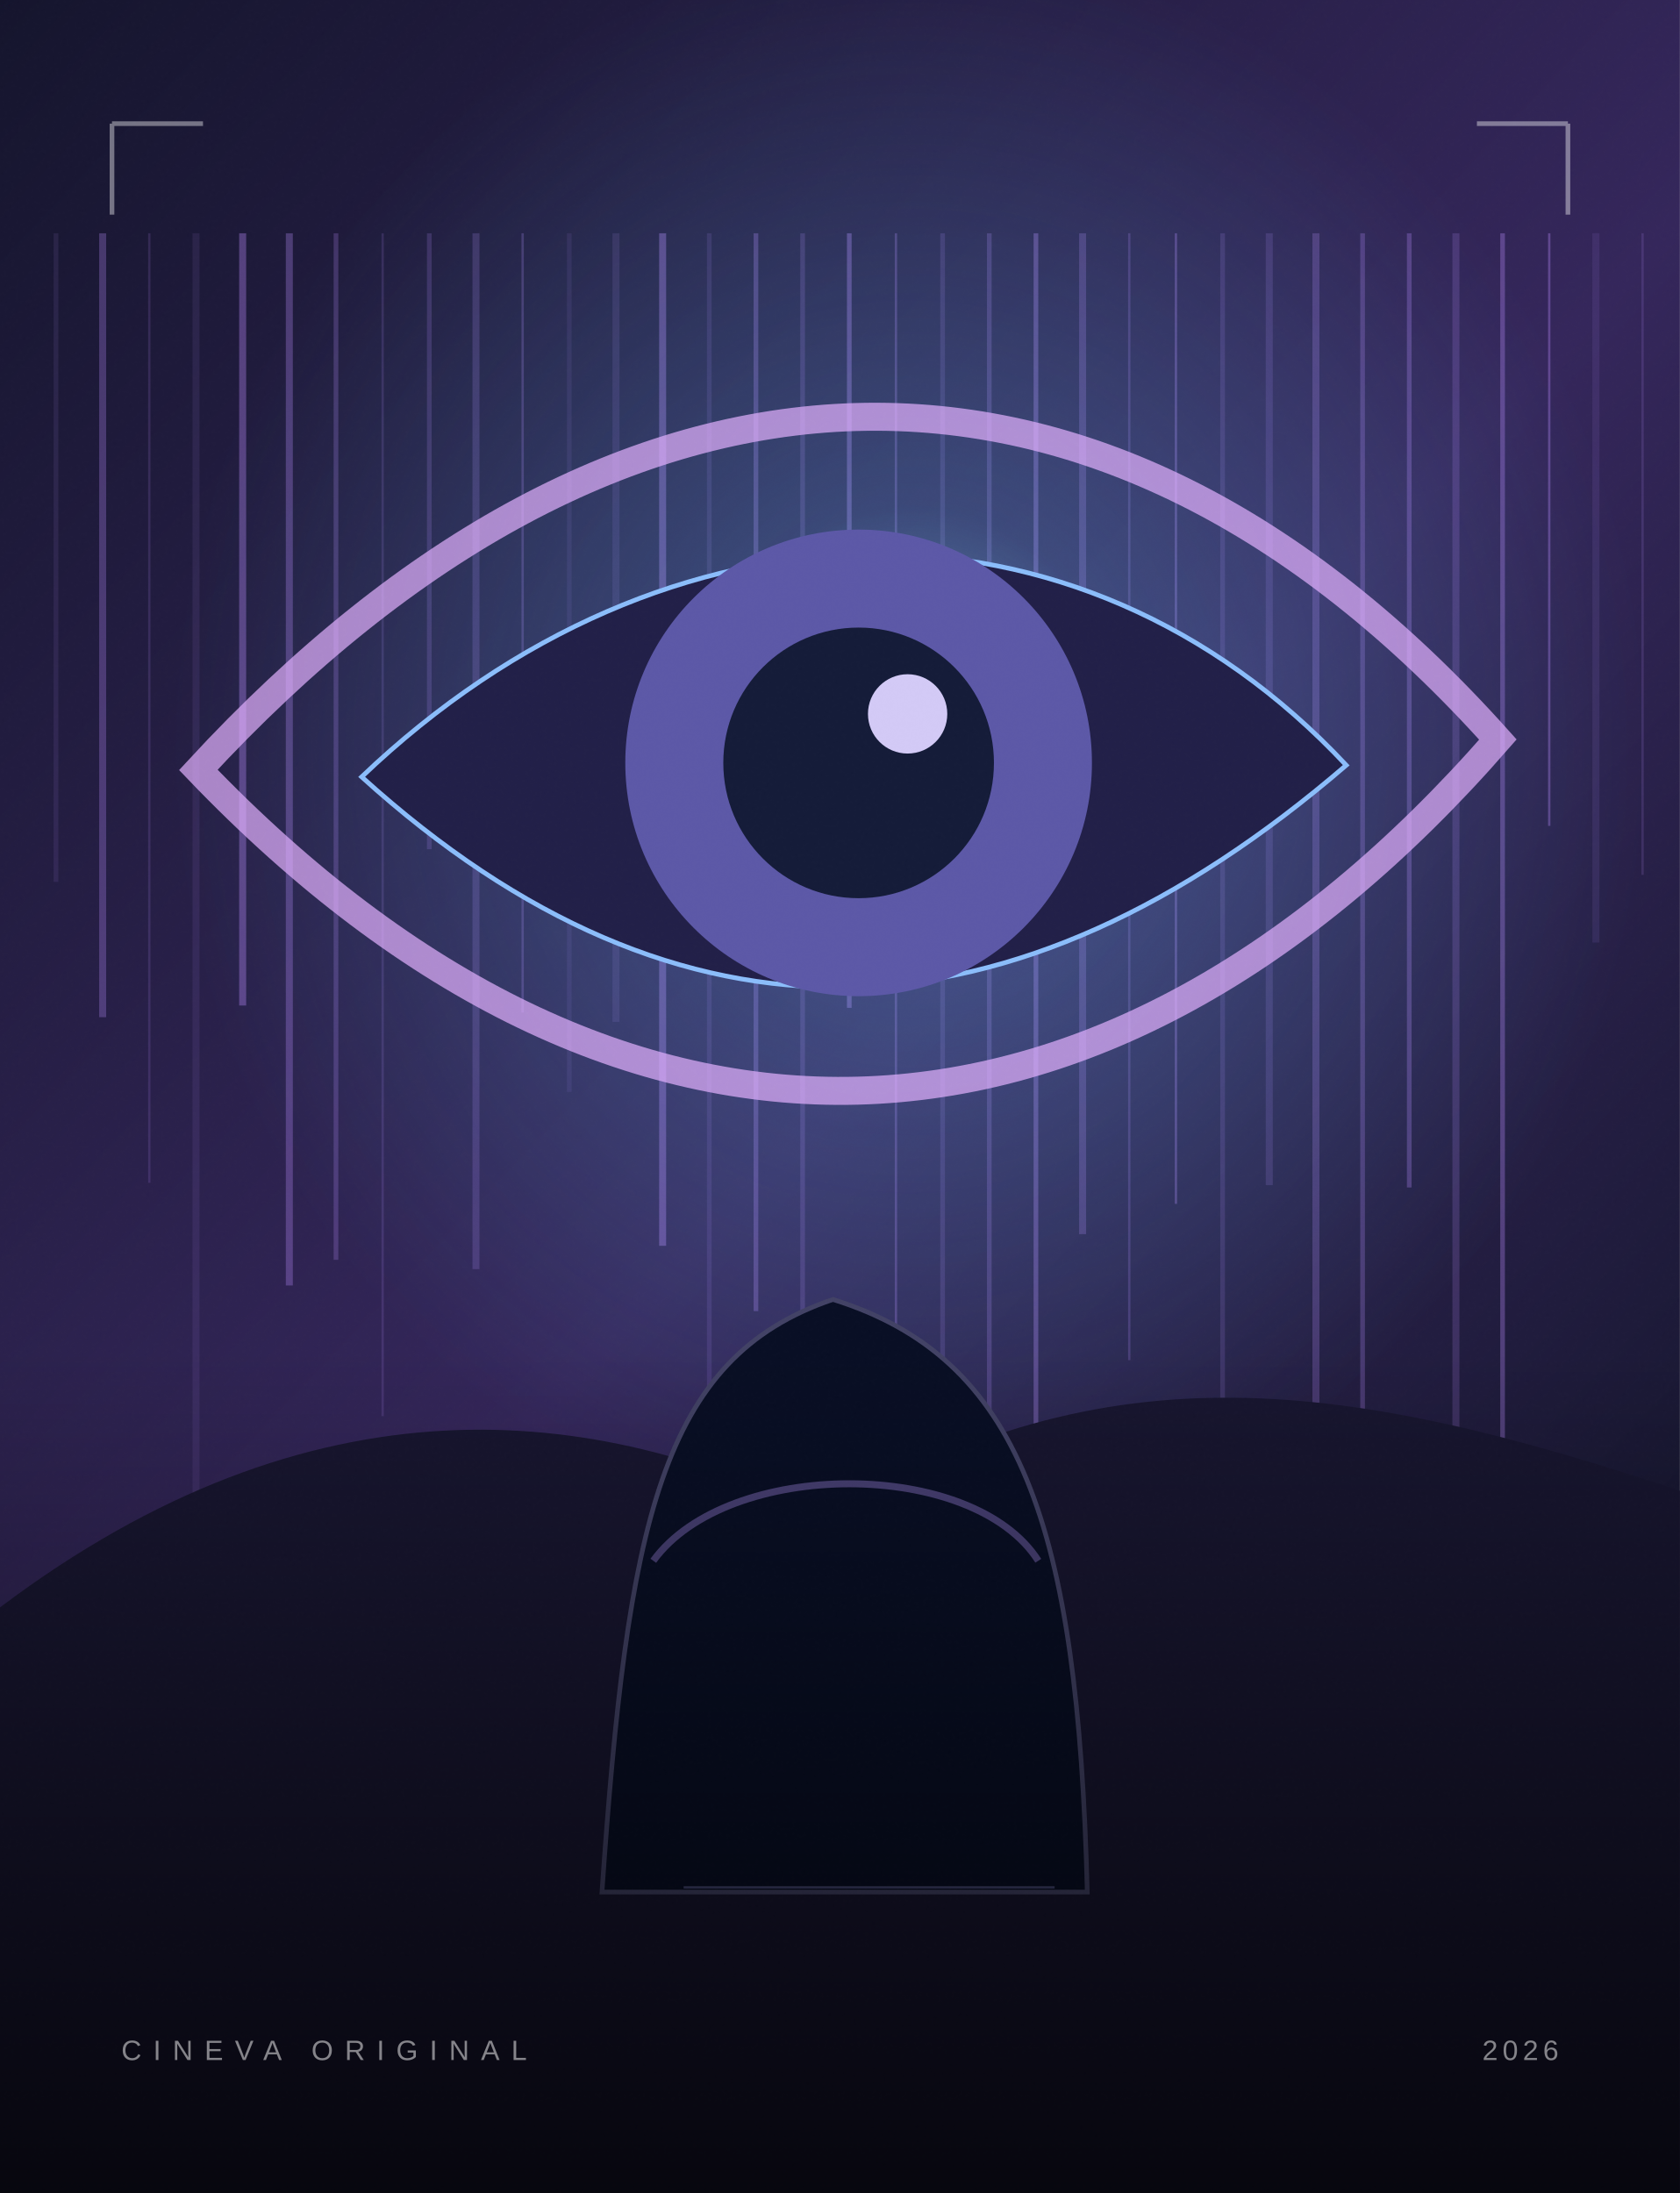
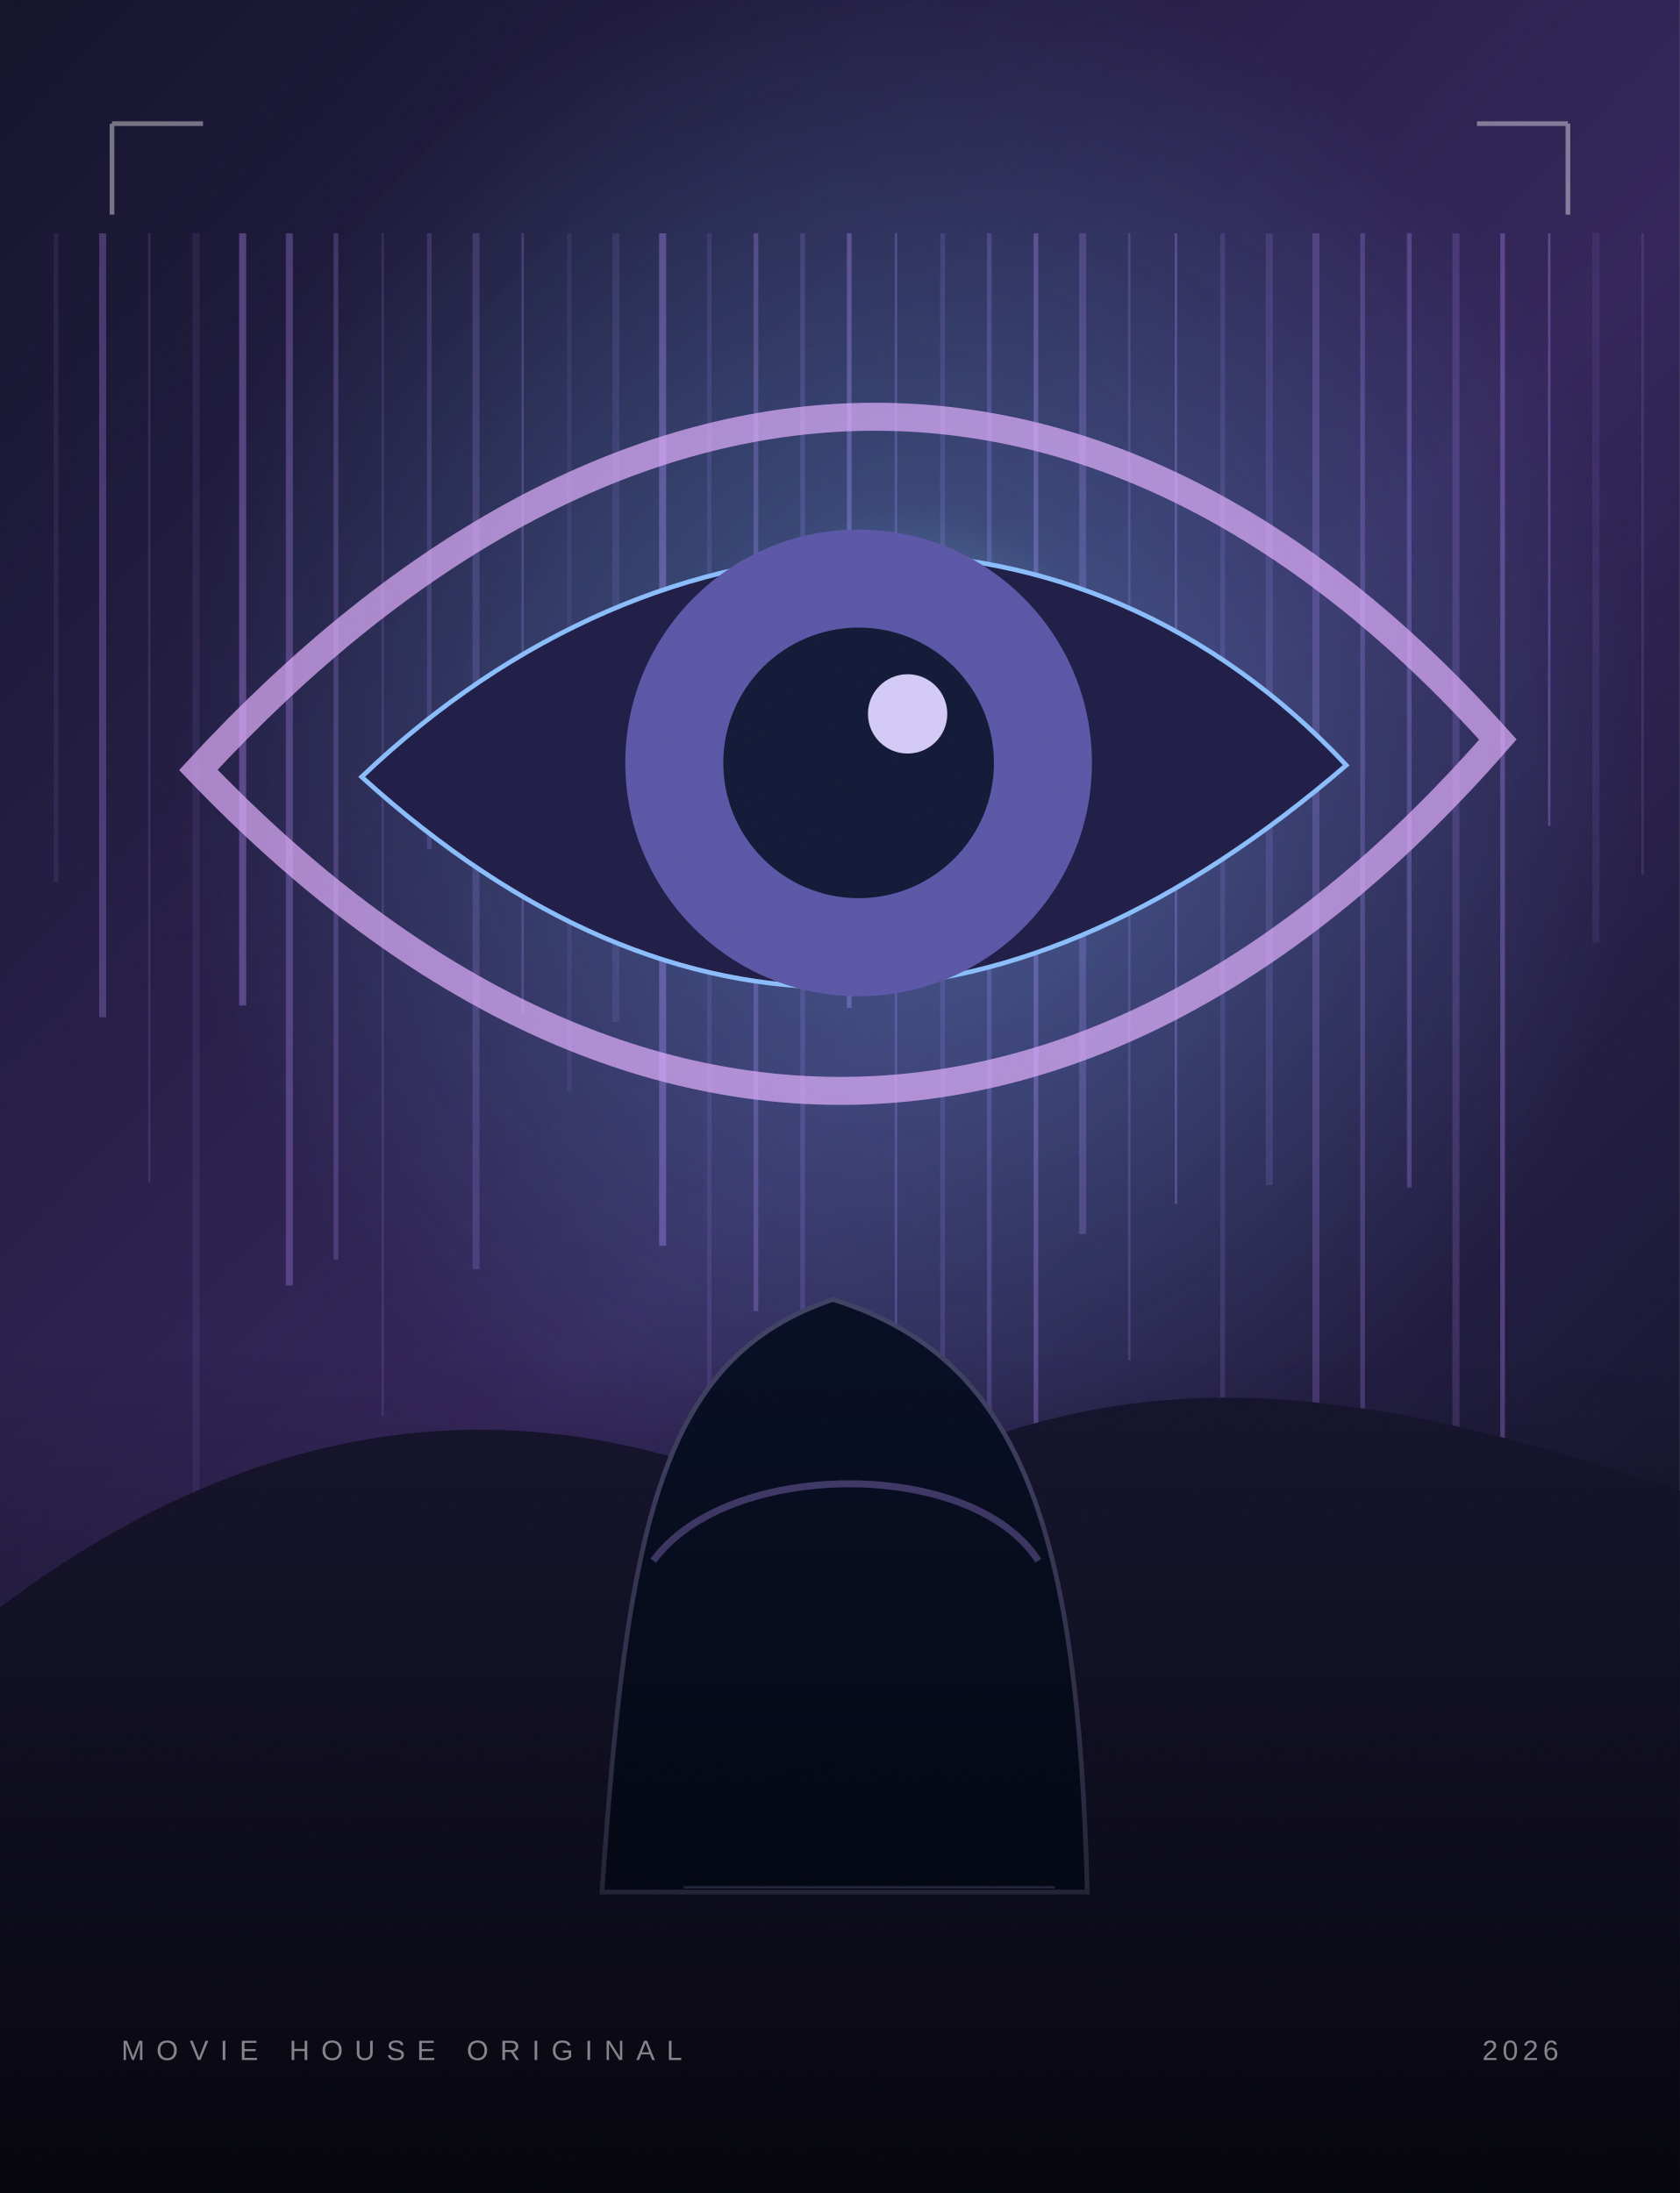
<svg xmlns="http://www.w3.org/2000/svg" width="720" height="940" viewBox="0 0 720 940" role="img" aria-label="Original shadow poster artwork">
  <defs>
    <linearGradient id="sky" x1="0" x2="0.8" y1="0" y2="1">
      <stop stop-color="#14142c" />
      <stop offset=".55" stop-color="#34265b" />
      <stop offset="1" stop-color="#101326" />
    </linearGradient>
    <radialGradient id="glow">
      <stop stop-color="#fff7df" stop-opacity=".92" />
      <stop offset=".2" stop-color="#ffdbb2" stop-opacity=".64" />
      <stop offset=".58" stop-color="#ffb77c" stop-opacity=".22" />
      <stop offset="1" stop-color="#ffb77c" stop-opacity="0" />
    </radialGradient>
    <radialGradient id="blueglow">
      <stop stop-color="#a6efff" stop-opacity=".85" />
      <stop offset=".3" stop-color="#69c6ff" stop-opacity=".34" />
      <stop offset="1" stop-color="#69c6ff" stop-opacity="0" />
    </radialGradient>
    <linearGradient id="mist" x1="0" x2="0" y1="0" y2="1">
      <stop stop-color="#ffffff" stop-opacity=".0" />
      <stop offset="1" stop-color="#ffffff" stop-opacity=".19" />
    </linearGradient>
    <linearGradient id="shade" x1="0" x2="0" y1="0" y2="1">
      <stop stop-color="#000000" stop-opacity="0" />
      <stop offset="1" stop-color="#000000" stop-opacity=".7" />
    </linearGradient>
    <filter id="blur">
      <feGaussianBlur stdDeviation="28" />
    </filter>
    <filter id="grain" x="0" y="0" width="100%" height="100%">
      <feTurbulence type="fractalNoise" baseFrequency=".64" numOctaves="3" stitchTiles="stitch" result="noise" />
      <feColorMatrix in="noise" type="saturate" values="0" />
      <feComponentTransfer>
        <feFuncA type="linear" slope=".055" />
      </feComponentTransfer>
    </filter>
  </defs>
  <rect width="720" height="940" fill="url(#sky)" />
  <path d="M24 100v278" stroke="#bc8dfe" opacity="0.10" stroke-width="2" />
  <path d="M44 100v336" stroke="#bc8dfe" opacity="0.28" stroke-width="3" />
  <path d="M64 100v407" stroke="#bc8dfe" opacity="0.15" stroke-width="1" />
  <path d="M84 100v560" stroke="#bc8dfe" opacity="0.09" stroke-width="3" />
  <path d="M104 100v331" stroke="#bc8dfe" opacity="0.35" stroke-width="3" />
  <path d="M124 100v451" stroke="#bc8dfe" opacity="0.30" stroke-width="3" />
  <path d="M144 100v440" stroke="#bc8dfe" opacity="0.23" stroke-width="2" />
  <path d="M164 100v507" stroke="#bc8dfe" opacity="0.15" stroke-width="1" />
  <path d="M184 100v264" stroke="#bc8dfe" opacity="0.18" stroke-width="2" />
  <path d="M204 100v444" stroke="#bc8dfe" opacity="0.19" stroke-width="3" />
  <path d="M224 100v334" stroke="#bc8dfe" opacity="0.23" stroke-width="1" />
  <path d="M244 100v368" stroke="#bc8dfe" opacity="0.09" stroke-width="2" />
  <path d="M264 100v338" stroke="#bc8dfe" opacity="0.12" stroke-width="3" />
  <path d="M284 100v434" stroke="#bc8dfe" opacity="0.35" stroke-width="3" />
  <path d="M304 100v536" stroke="#bc8dfe" opacity="0.13" stroke-width="2" />
  <path d="M324 100v462" stroke="#bc8dfe" opacity="0.28" stroke-width="2" />
  <path d="M344 100v553" stroke="#bc8dfe" opacity="0.18" stroke-width="2" />
  <path d="M364 100v332" stroke="#bc8dfe" opacity="0.34" stroke-width="2" />
  <path d="M384 100v486" stroke="#bc8dfe" opacity="0.26" stroke-width="1" />
  <path d="M404 100v500" stroke="#bc8dfe" opacity="0.16" stroke-width="2" />
  <path d="M424 100v506" stroke="#bc8dfe" opacity="0.22" stroke-width="2" />
  <path d="M444 100v588" stroke="#bc8dfe" opacity="0.32" stroke-width="2" />
  <path d="M464 100v429" stroke="#bc8dfe" opacity="0.23" stroke-width="3" />
  <path d="M484 100v483" stroke="#bc8dfe" opacity="0.21" stroke-width="1" />
  <path d="M504 100v416" stroke="#bc8dfe" opacity="0.30" stroke-width="1" />
  <path d="M524 100v565" stroke="#bc8dfe" opacity="0.15" stroke-width="2" />
  <path d="M544 100v408" stroke="#bc8dfe" opacity="0.16" stroke-width="3" />
  <path d="M564 100v508" stroke="#bc8dfe" opacity="0.23" stroke-width="3" />
  <path d="M584 100v583" stroke="#bc8dfe" opacity="0.25" stroke-width="2" />
  <path d="M604 100v409" stroke="#bc8dfe" opacity="0.28" stroke-width="2" />
  <path d="M624 100v512" stroke="#bc8dfe" opacity="0.18" stroke-width="3" />
  <path d="M644 100v569" stroke="#bc8dfe" opacity="0.32" stroke-width="2" />
  <path d="M664 100v254" stroke="#bc8dfe" opacity="0.33" stroke-width="1" />
  <path d="M684 100v304" stroke="#bc8dfe" opacity="0.10" stroke-width="3" />
  <path d="M704 100v275" stroke="#bc8dfe" opacity="0.15" stroke-width="1" />
  <ellipse cx="390" cy="320" rx="320" ry="340" fill="url(#blueglow)" opacity=".7" />
  <path d="M85 330c180-195 386-204 557-13-170 195-376 202-557 13Z" fill="none" stroke="#e3b1ff" stroke-width="12" opacity=".7" />
  <path d="M155 333c131-125 307-128 422-5-143 123-285 129-422 5Z" fill="#211f48" stroke="#8bbdfb" stroke-width="2" />
  <circle cx="368" cy="327" r="100" fill="#5c58a7" />
  <circle cx="368" cy="327" r="58" fill="#141b38" />
  <circle cx="389" cy="306" r="17" fill="#dcd3ff" opacity=".95" />
  <path d="M0 689c134-101 255-88 353-39 122-74 226-58 367-11v301H0Z" fill="#17152f" />
  <path d="M258 811c11-158 25-229 99-254 80 25 105 96 109 254H258Z" fill="#080e24" stroke="#424265" stroke-width="2" />
  <path d="M280 669c32-44 137-44 165 0" fill="none" stroke="#7865b1" stroke-width="3" opacity=".56" />
  <path d="M293 809h159" stroke="#9996e2" opacity=".4" />
  <rect width="720" height="940" filter="url(#grain)" opacity=".24" />
  <rect y="580" width="720" height="360" fill="url(#shade)" />
  <path d="M48 53h39M48 53v39M672 53h-39M672 53v39" fill="none" stroke="#ffffff" stroke-opacity=".4" stroke-width="2" />
-   <text x="52" y="883" fill="#ffffff" fill-opacity=".5" font-family="Arial, sans-serif" font-size="12" letter-spacing="5">CINEVA ORIGINAL</text>
+   <text x="52" y="883" fill="#ffffff" fill-opacity=".5" font-family="Arial, sans-serif" font-size="12" letter-spacing="5">MOVIE HOUSE ORIGINAL</text>
  <text x="668" y="883" fill="#ffffff" fill-opacity=".5" font-family="Arial, sans-serif" font-size="12" text-anchor="end" letter-spacing="2">2026</text>
</svg>
